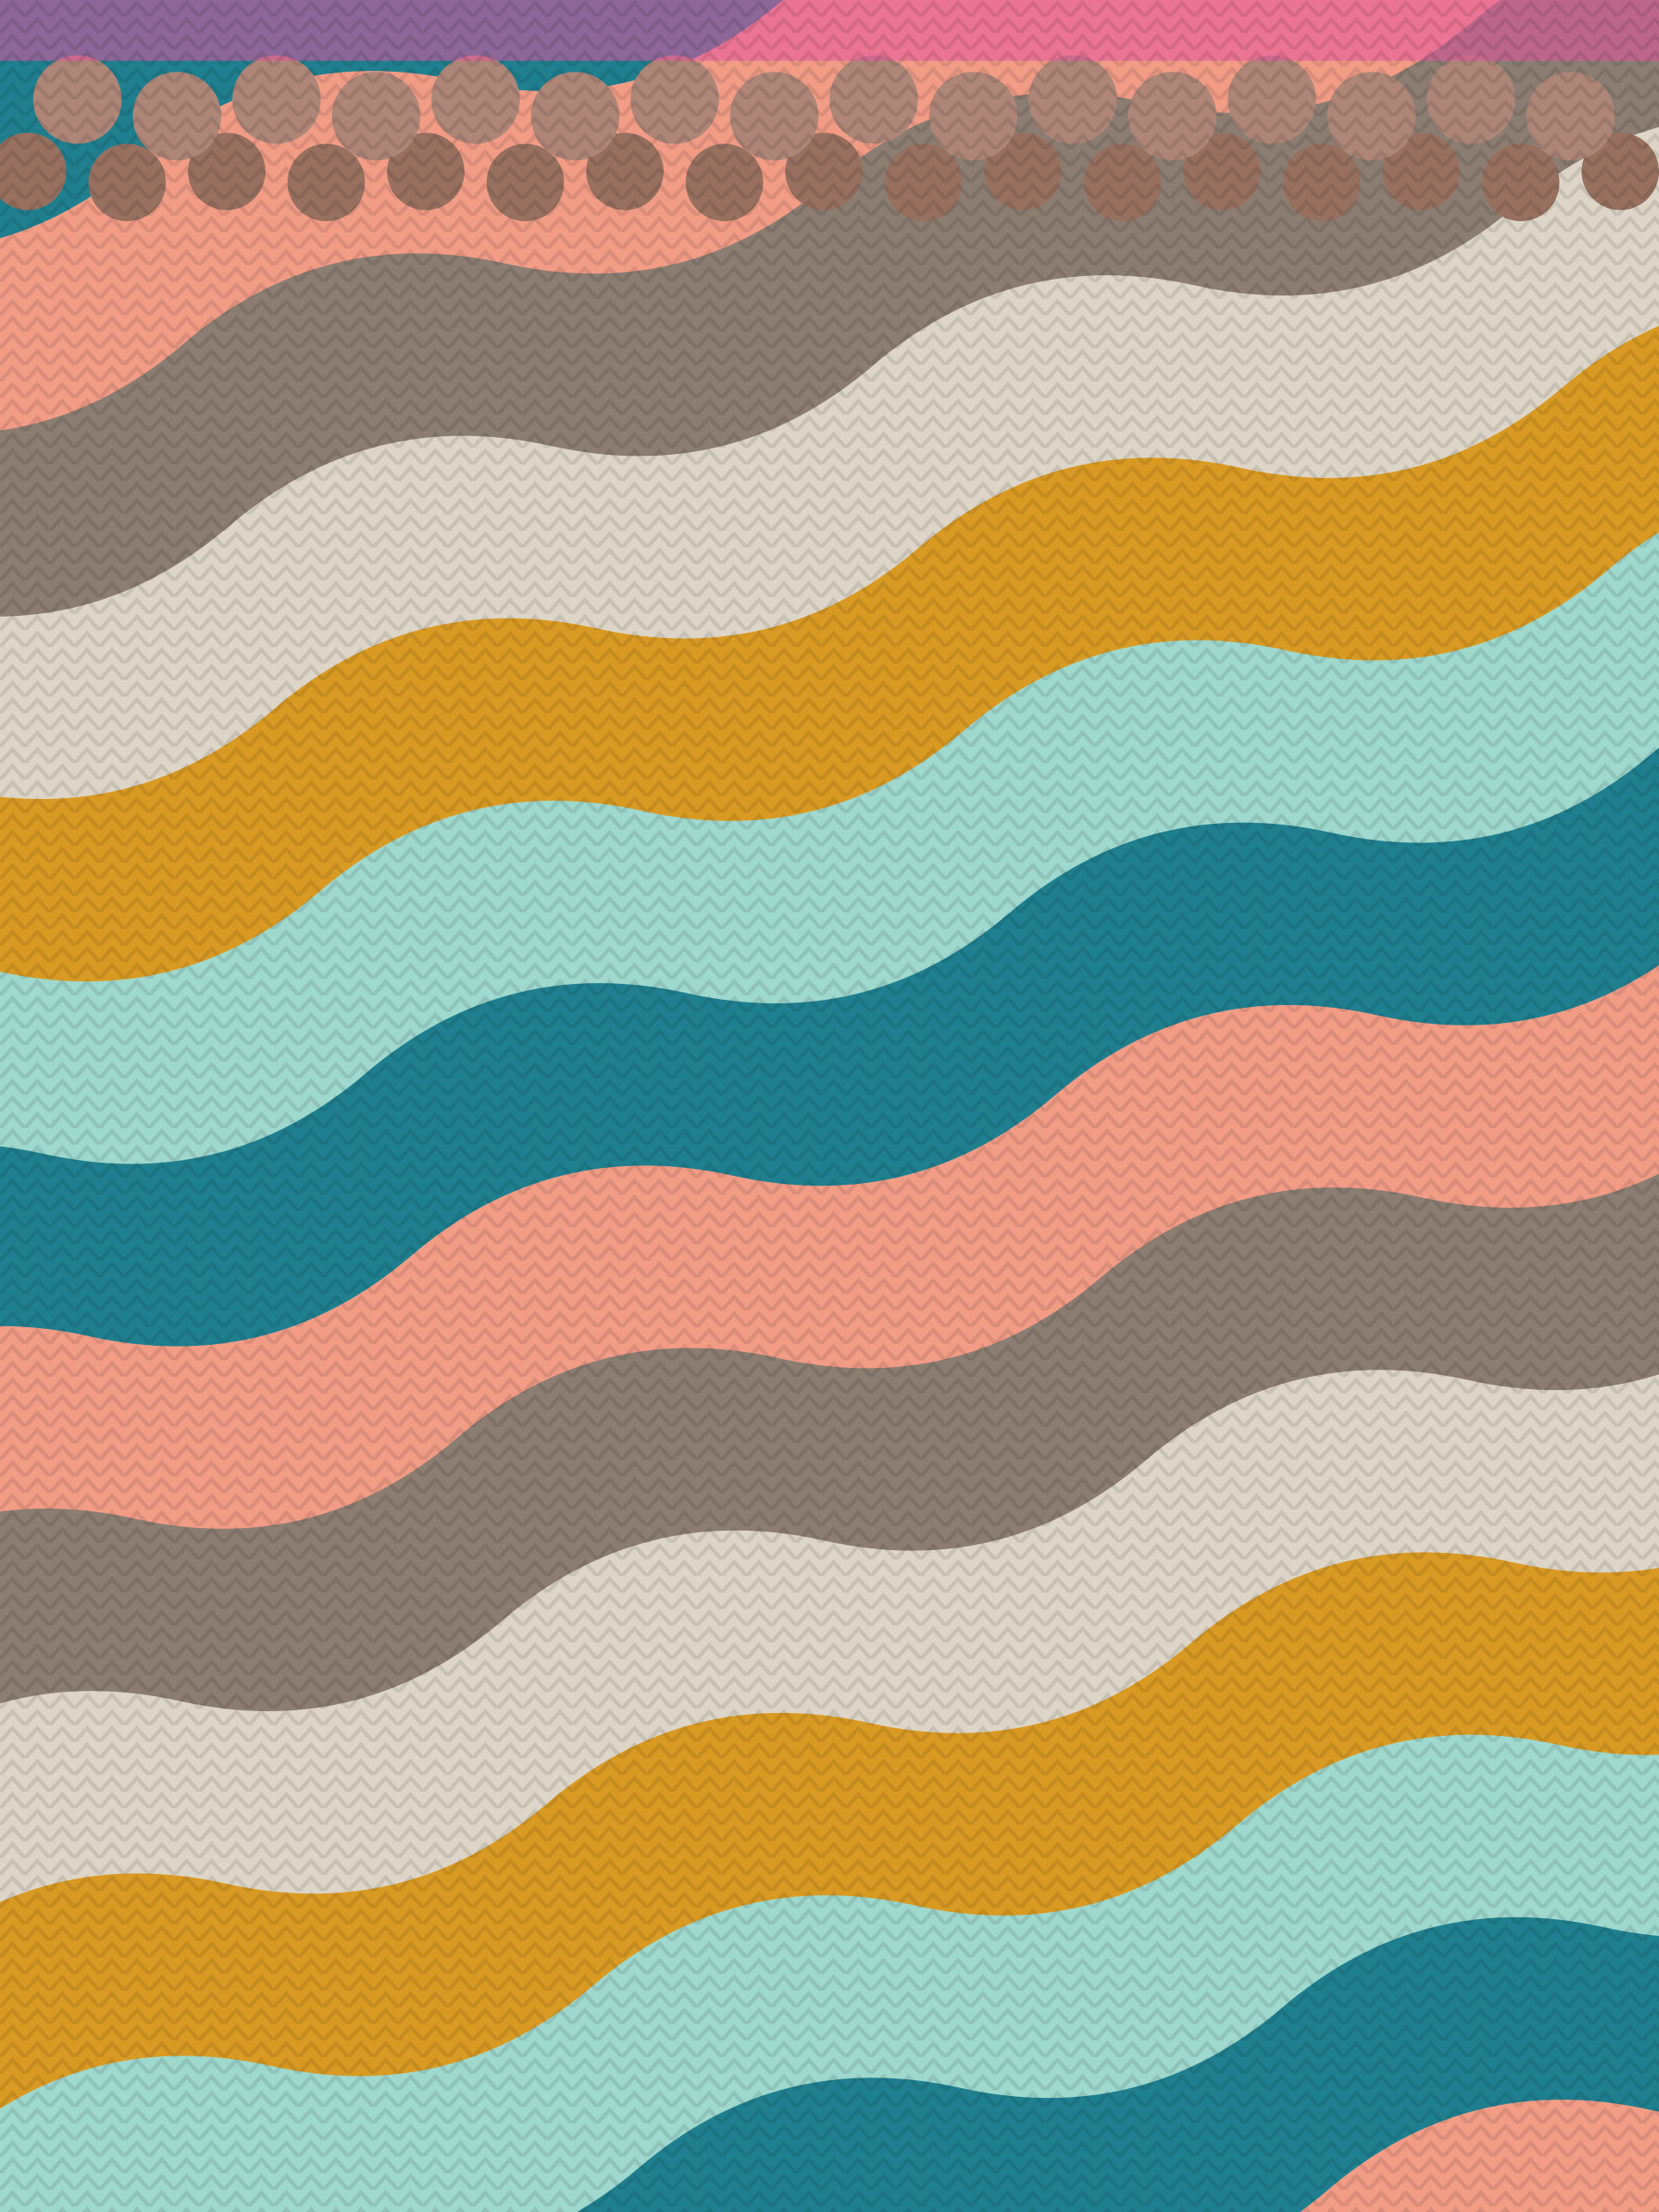
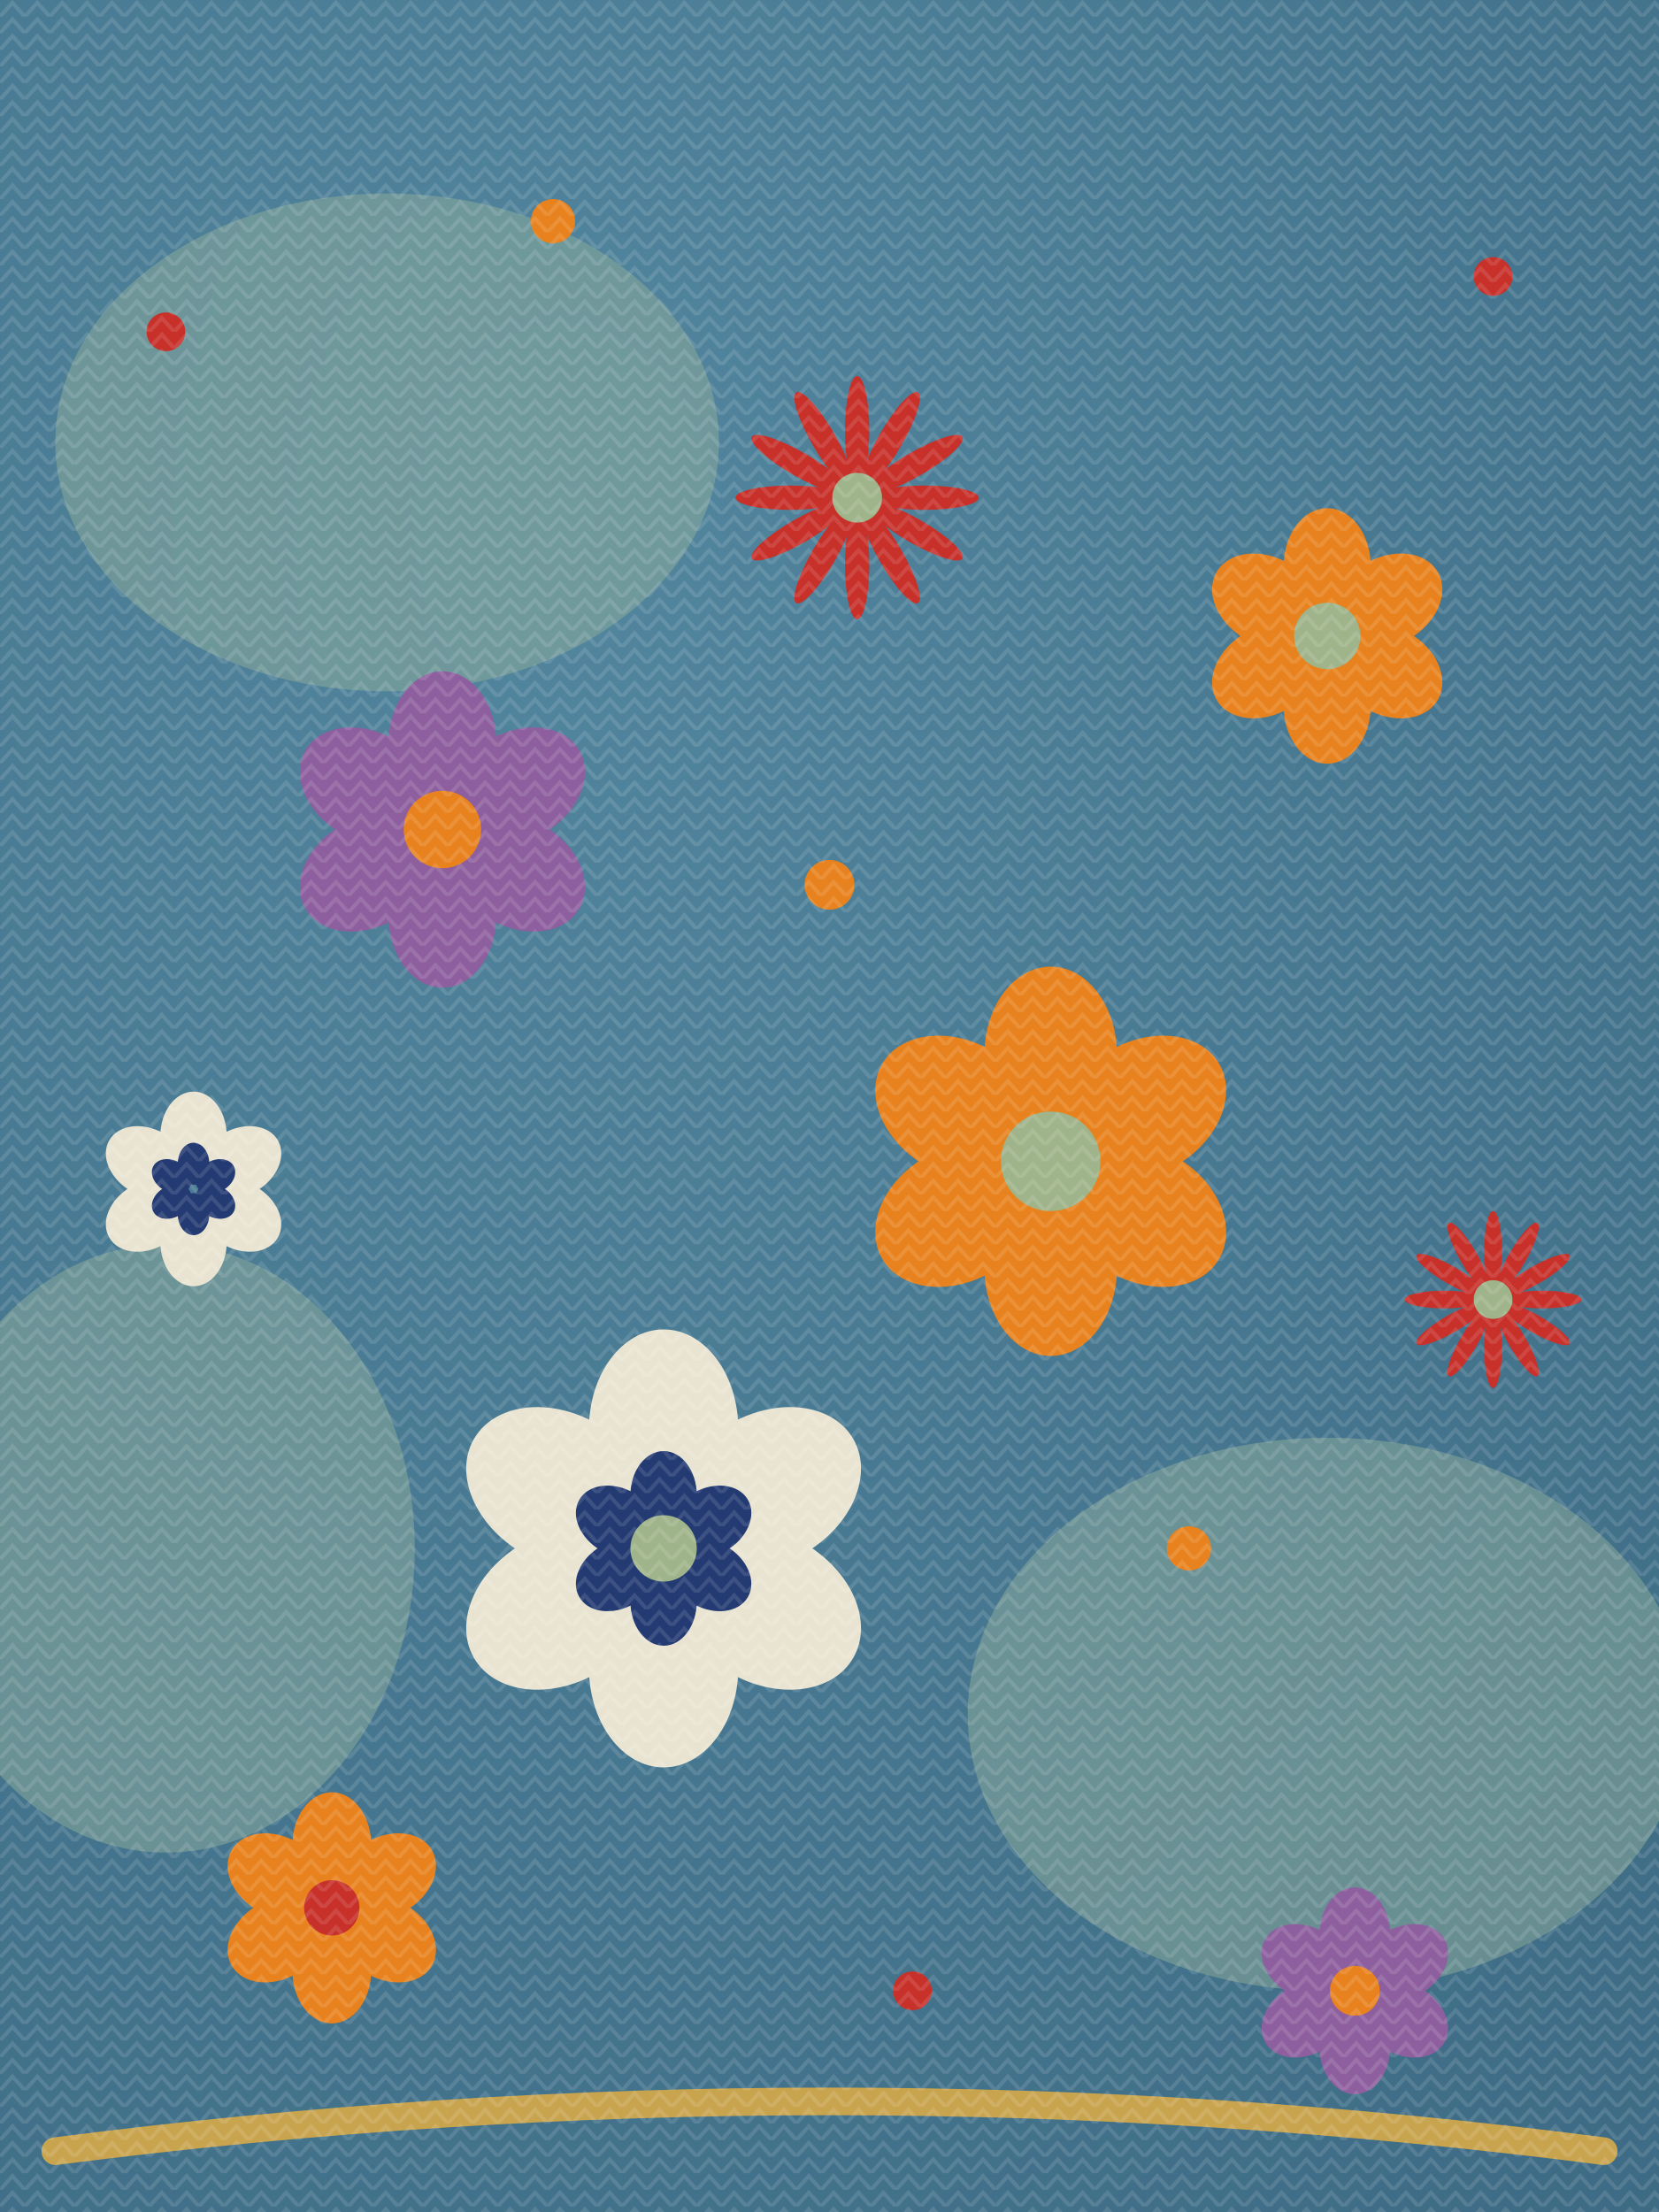
<svg xmlns="http://www.w3.org/2000/svg" viewBox="0 0 600 800">
  <defs>
+     <radialGradient id="bg" cx="34%" cy="24%" r="120%">
+       <stop offset="0" stop-color="#52869e" />
+       <stop offset="1" stop-color="#39657f" />
+     </radialGradient>
    <pattern id="k" width="9" height="6" patternUnits="userSpaceOnUse">
-       <path d="M0 6 L4.5 1 L9 6" fill="none" stroke="rgba(0,0,0,.10)" stroke-width="1.4" />
+       <path d="M0 6 L4.5 1 L9 6" fill="none" stroke="rgba(255,255,255,.12)" stroke-width="1.4" />
    </pattern>
-     <path id="w" d="M-220 0 q60 30 120 0 t120 0 t120 0 t120 0 t120 0 t120 0 t120 0 t120 0 L820 1300 L-220 1300 Z" />
+     <g id="r6">
+       <ellipse cx="0" cy="-24" rx="15" ry="20" />
+       <ellipse cx="0" cy="-24" rx="15" ry="20" transform="rotate(60)" />
+       <ellipse cx="0" cy="-24" rx="15" ry="20" transform="rotate(120)" />
+       <ellipse cx="0" cy="-24" rx="15" ry="20" transform="rotate(180)" />
+       <ellipse cx="0" cy="-24" rx="15" ry="20" transform="rotate(240)" />
+       <ellipse cx="0" cy="-24" rx="15" ry="20" transform="rotate(300)" />
+     </g>
+     <g id="burst">
+       <ellipse cx="0" cy="-22" rx="4" ry="18" />
+       <ellipse cx="0" cy="-22" rx="4" ry="18" transform="rotate(30)" />
+       <ellipse cx="0" cy="-22" rx="4" ry="18" transform="rotate(60)" />
+       <ellipse cx="0" cy="-22" rx="4" ry="18" transform="rotate(90)" />
+       <ellipse cx="0" cy="-22" rx="4" ry="18" transform="rotate(120)" />
+       <ellipse cx="0" cy="-22" rx="4" ry="18" transform="rotate(150)" />
+       <ellipse cx="0" cy="-22" rx="4" ry="18" transform="rotate(180)" />
+       <ellipse cx="0" cy="-22" rx="4" ry="18" transform="rotate(210)" />
+       <ellipse cx="0" cy="-22" rx="4" ry="18" transform="rotate(240)" />
+       <ellipse cx="0" cy="-22" rx="4" ry="18" transform="rotate(270)" />
+       <ellipse cx="0" cy="-22" rx="4" ry="18" transform="rotate(300)" />
+       <ellipse cx="0" cy="-22" rx="4" ry="18" transform="rotate(330)" />
+     </g>
  </defs>
-   <rect width="600" height="800" fill="#1f7f8f" />
-   <g transform="rotate(-14 300 400)">
-     <use href="#w" transform="translate(0,-60)" fill="#1f7f8f" />
-     <use href="#w" transform="translate(0,8)" fill="#f29c86" />
-     <use href="#w" transform="translate(0,76)" fill="#8b7d72" />
-     <use href="#w" transform="translate(0,144)" fill="#ddd6c8" />
-     <use href="#w" transform="translate(0,212)" fill="#d99a23" />
-     <use href="#w" transform="translate(0,280)" fill="#9fd8cd" />
-     <use href="#w" transform="translate(0,348)" fill="#1f7f8f" />
-     <use href="#w" transform="translate(0,416)" fill="#f29c86" />
-     <use href="#w" transform="translate(0,484)" fill="#8b7d72" />
-     <use href="#w" transform="translate(0,552)" fill="#ddd6c8" />
-     <use href="#w" transform="translate(0,620)" fill="#d99a23" />
-     <use href="#w" transform="translate(0,688)" fill="#9fd8cd" />
-     <use href="#w" transform="translate(0,756)" fill="#1f7f8f" />
-     <use href="#w" transform="translate(0,824)" fill="#f29c86" />
-     <use href="#w" transform="translate(0,892)" fill="#8b7d72" />
+   <rect width="600" height="800" fill="url(#bg)" />
+   <g fill="#8fae9b" opacity=".5">
+     <ellipse cx="140" cy="160" rx="120" ry="90" />
+     <ellipse cx="480" cy="620" rx="130" ry="100" />
+     <ellipse cx="60" cy="560" rx="90" ry="110" />
  </g>
-   <g fill="#97705f">
-     <circle cx="10" cy="62" r="14" />
-     <circle cx="46" cy="66" r="14" />
-     <circle cx="82" cy="62" r="14" />
-     <circle cx="118" cy="66" r="14" />
-     <circle cx="154" cy="62" r="14" />
-     <circle cx="190" cy="66" r="14" />
-     <circle cx="226" cy="62" r="14" />
-     <circle cx="262" cy="66" r="14" />
-     <circle cx="298" cy="62" r="14" />
-     <circle cx="334" cy="66" r="14" />
-     <circle cx="370" cy="62" r="14" />
-     <circle cx="406" cy="66" r="14" />
-     <circle cx="442" cy="62" r="14" />
-     <circle cx="478" cy="66" r="14" />
-     <circle cx="514" cy="62" r="14" />
-     <circle cx="550" cy="66" r="14" />
-     <circle cx="586" cy="62" r="14" />
+   <g fill="#e8821e">
+     <use href="#r6" transform="translate(380,420) scale(1.6)" />
  </g>
-   <g fill="#ad8678">
-     <circle cx="28" cy="36" r="16" />
-     <circle cx="64" cy="42" r="16" />
-     <circle cx="100" cy="36" r="16" />
-     <circle cx="136" cy="42" r="16" />
-     <circle cx="172" cy="36" r="16" />
-     <circle cx="208" cy="42" r="16" />
-     <circle cx="244" cy="36" r="16" />
-     <circle cx="280" cy="42" r="16" />
-     <circle cx="316" cy="36" r="16" />
-     <circle cx="352" cy="42" r="16" />
-     <circle cx="388" cy="36" r="16" />
-     <circle cx="424" cy="42" r="16" />
-     <circle cx="460" cy="36" r="16" />
-     <circle cx="496" cy="42" r="16" />
-     <circle cx="532" cy="36" r="16" />
-     <circle cx="568" cy="42" r="16" />
+   <circle cx="380" cy="420" r="18" fill="#9fb48a" />
+   <g fill="#e9e4d2">
+     <use href="#r6" transform="translate(240,560) scale(1.8)" />
  </g>
-   <rect width="600" height="22" fill="#e554a0" opacity=".55" />
+   <g fill="#233a72">
+     <use href="#r6" transform="translate(240,560) scale(.8)" />
+   </g>
+   <circle cx="240" cy="560" r="12" fill="#9fb48a" />
+   <g fill="#8e5f9e">
+     <use href="#r6" transform="translate(160,300) scale(1.3)" />
+   </g>
+   <circle cx="160" cy="300" r="14" fill="#e8821e" />
+   <g fill="#e8821e">
+     <use href="#r6" transform="translate(480,230) scale(1.05)" />
+   </g>
+   <circle cx="480" cy="230" r="12" fill="#9fb48a" />
+   <g fill="#c8302a">
+     <use href="#burst" transform="translate(310,180) scale(1.1)" />
+   </g>
+   <circle cx="310" cy="180" r="9" fill="#9fb48a" />
+   <g fill="#8e5f9e">
+     <use href="#r6" transform="translate(490,720) scale(.85)" />
+   </g>
+   <circle cx="490" cy="720" r="9" fill="#e8821e" />
+   <g fill="#e8821e">
+     <use href="#r6" transform="translate(120,690) scale(.95)" />
+   </g>
+   <circle cx="120" cy="690" r="10" fill="#c8302a" />
+   <g fill="#e9e4d2">
+     <use href="#r6" transform="translate(70,430) scale(.8)" />
+   </g>
+   <g fill="#233a72">
+     <use href="#r6" transform="translate(70,430) scale(.38)" />
+   </g>
+   <g fill="#c8302a">
+     <use href="#burst" transform="translate(540,470) scale(.8)" />
+   </g>
+   <circle cx="540" cy="470" r="7" fill="#9fb48a" />
+   <g fill="#e8821e">
+     <circle cx="300" cy="320" r="9" />
+     <circle cx="430" cy="560" r="8" />
+     <circle cx="200" cy="80" r="8" />
+   </g>
+   <g fill="#c8302a">
+     <circle cx="60" cy="120" r="7" />
+     <circle cx="540" cy="100" r="7" />
+     <circle cx="330" cy="720" r="7" />
+   </g>
+   <path d="M20 778 Q300 742 580 778" stroke="#c9a44e" stroke-width="10" fill="none" stroke-linecap="round" />
  <rect width="600" height="800" fill="url(#k)" />
</svg>
